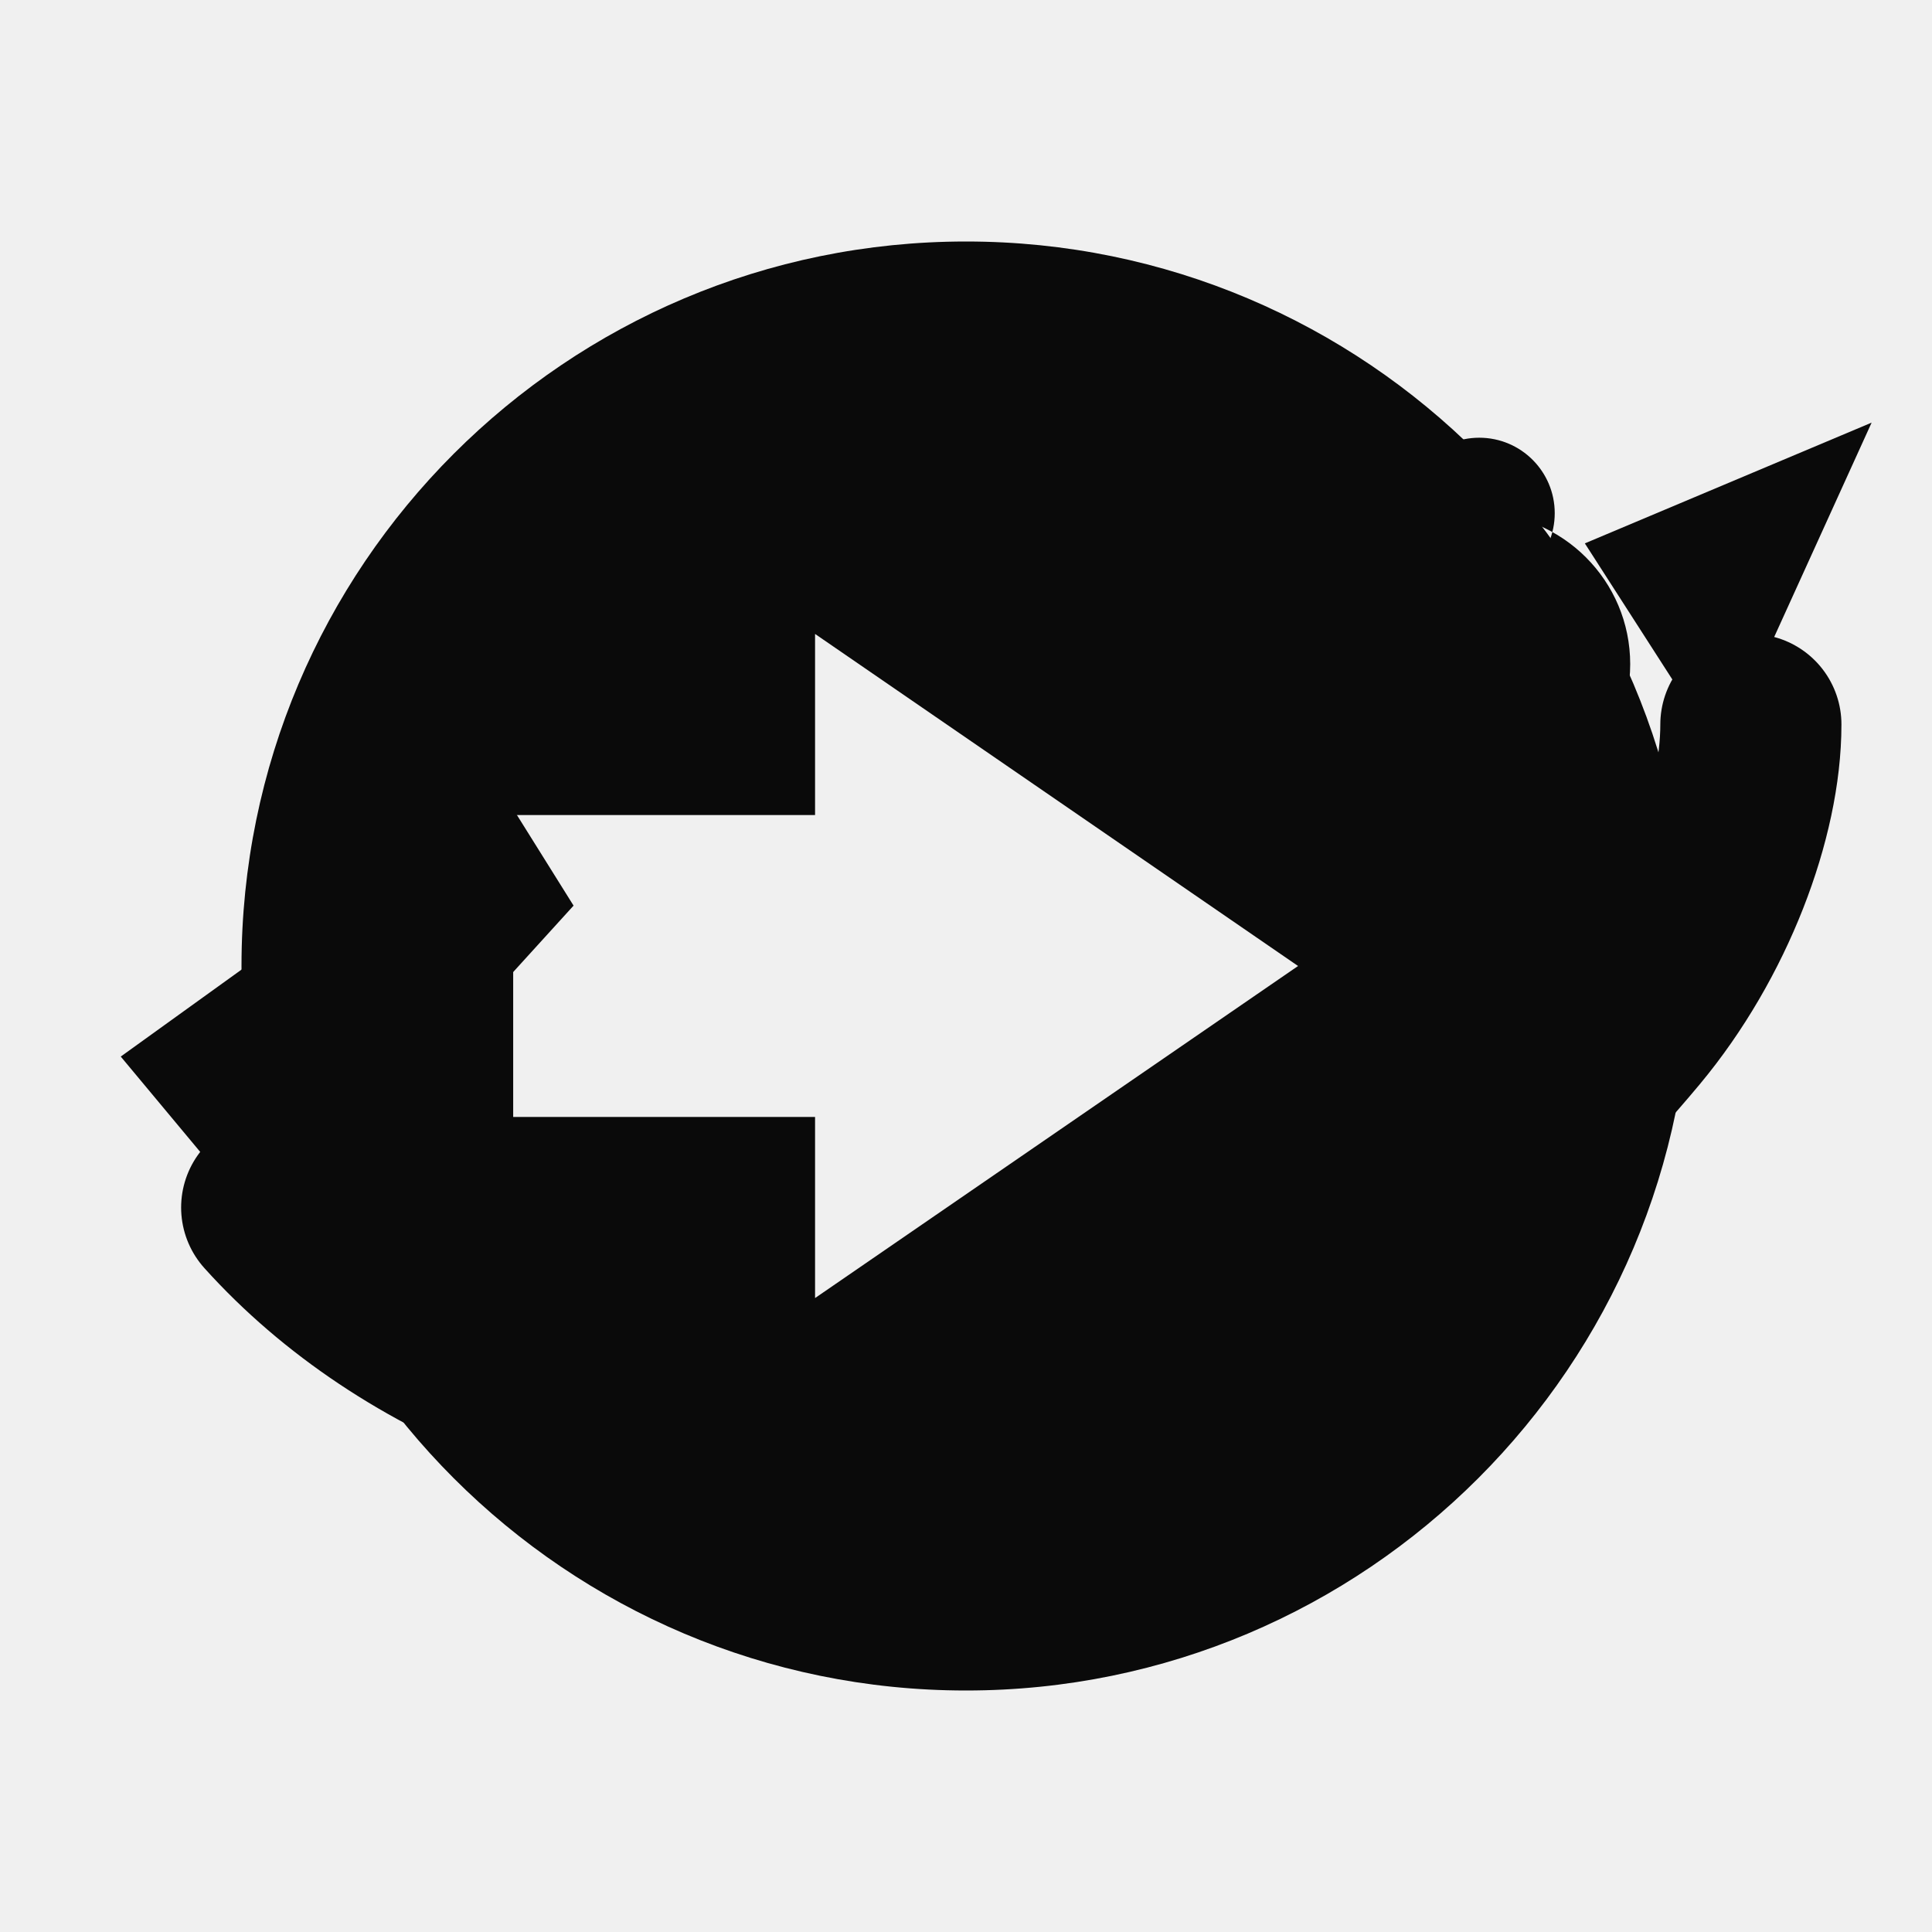
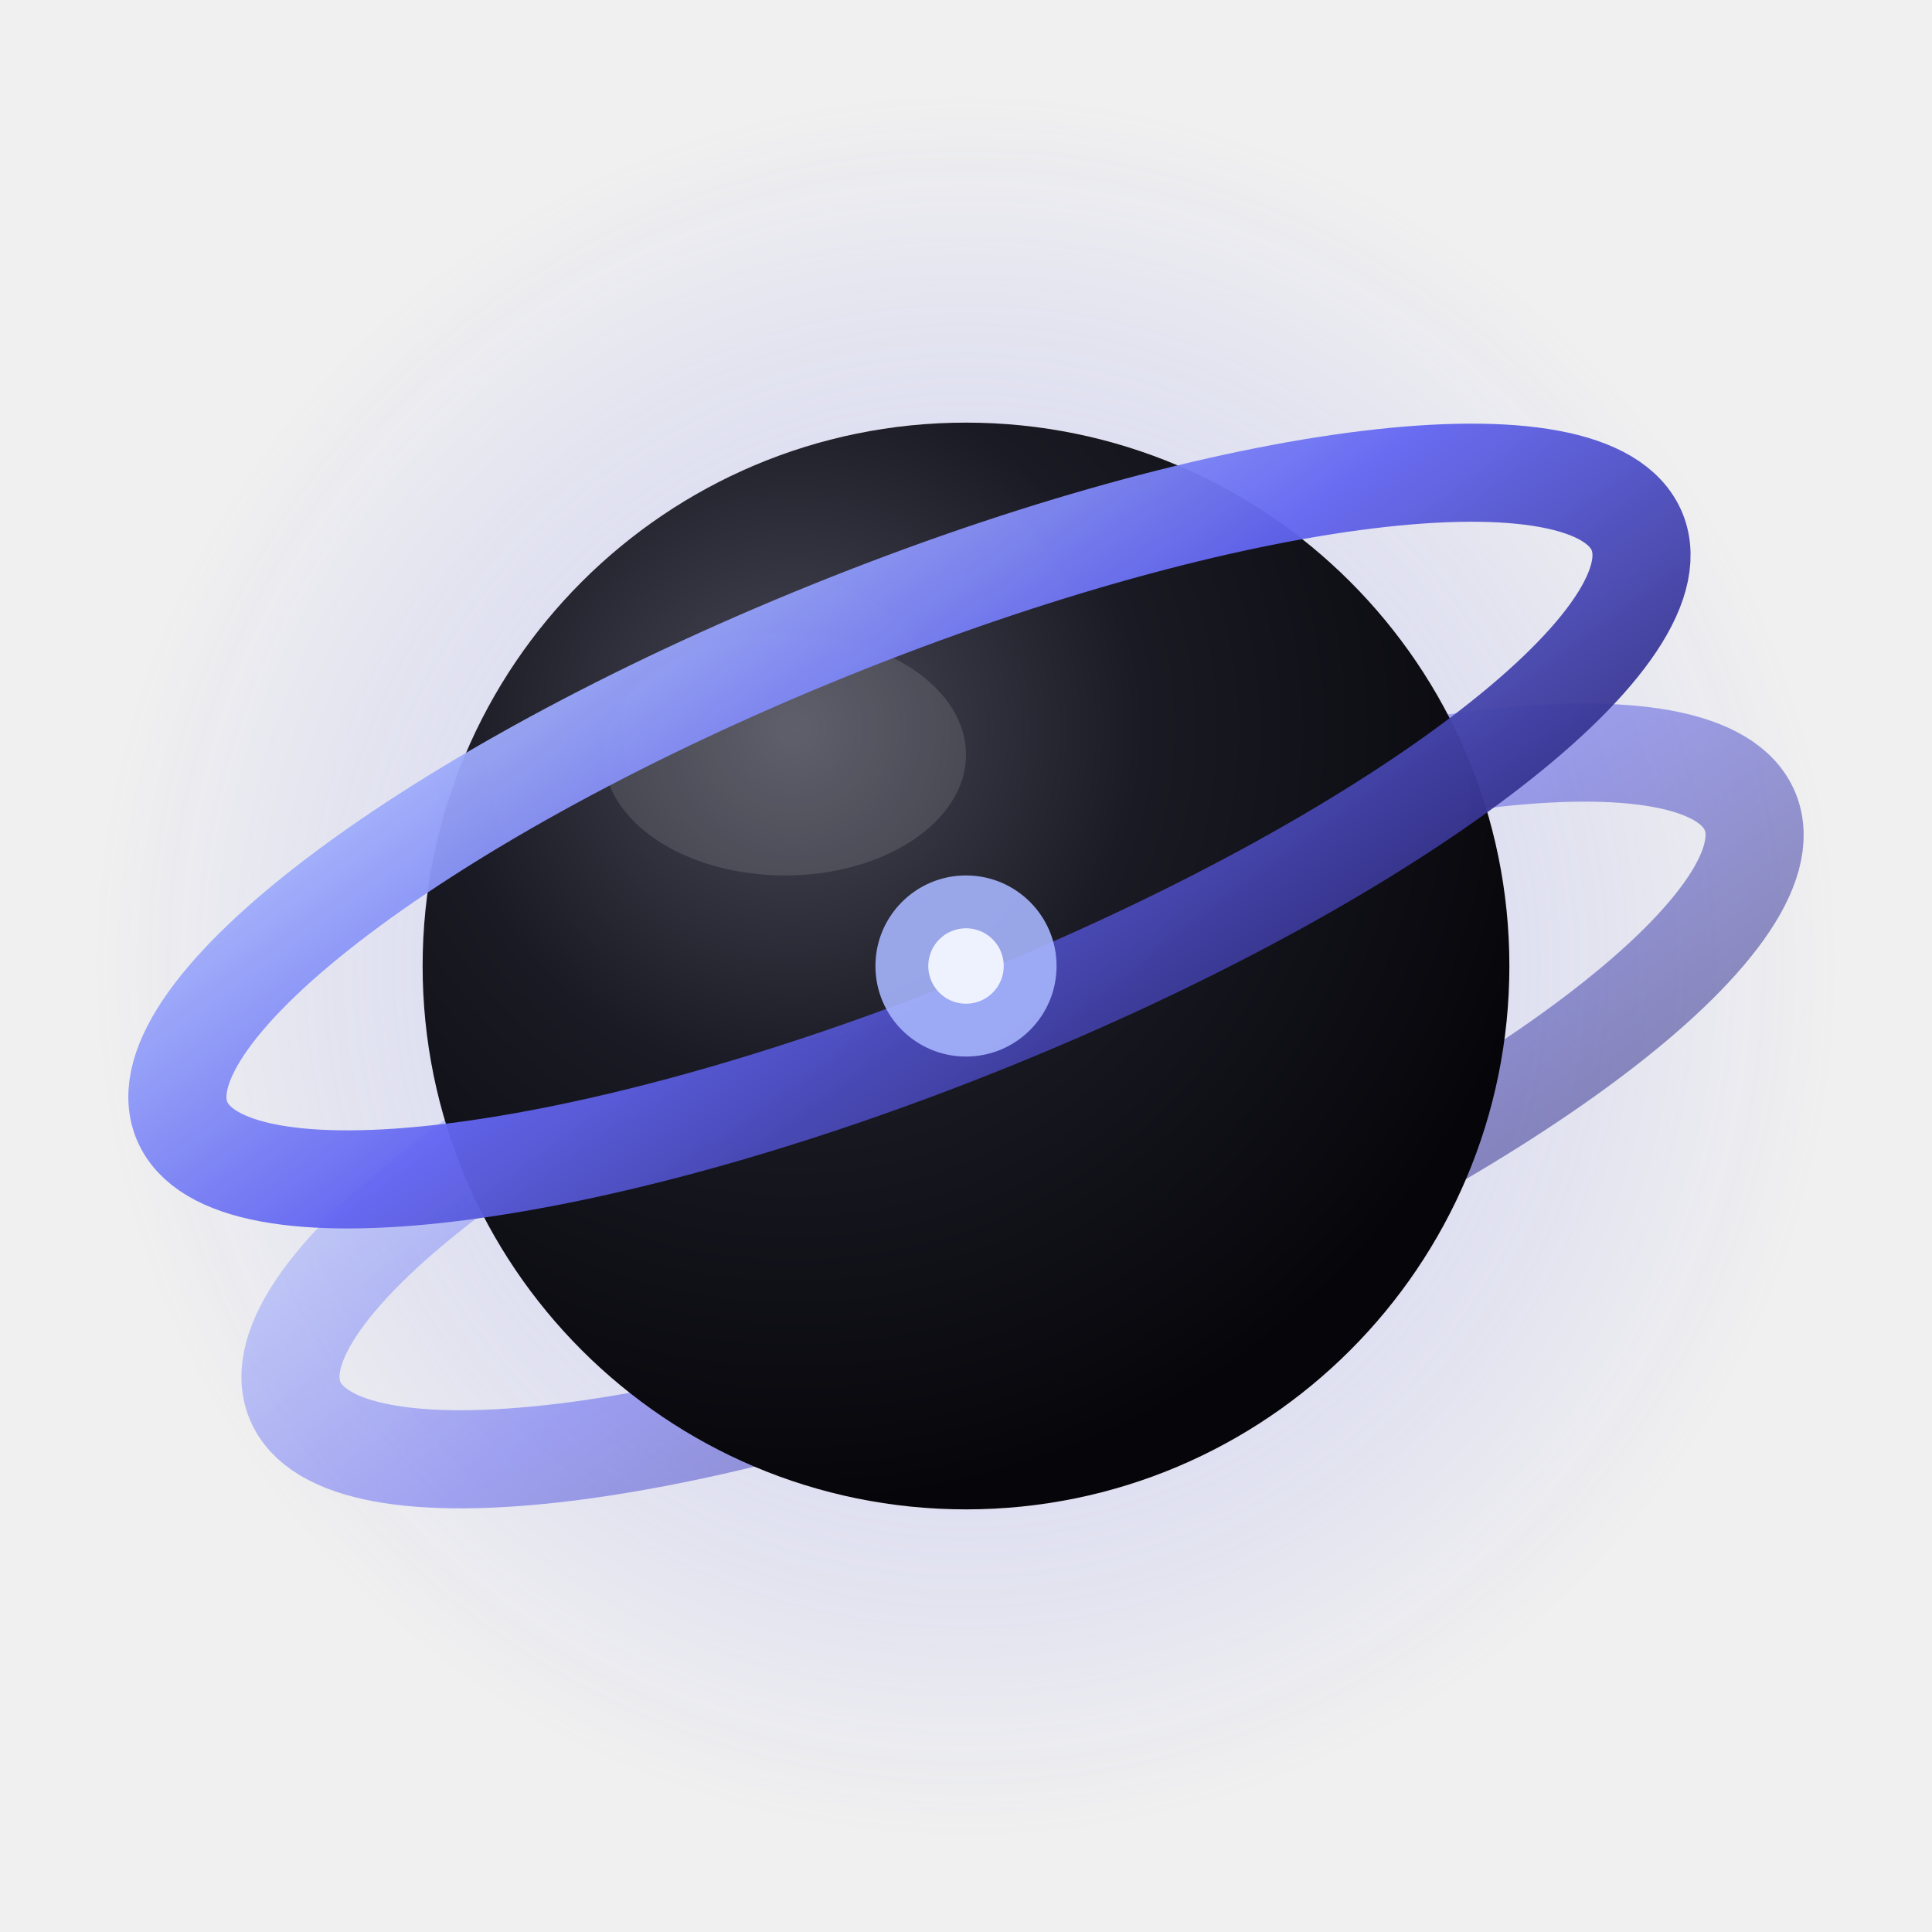
- <svg xmlns="http://www.w3.org/2000/svg" viewBox="0 0 128 128" width="128" height="128">
-   <g fill="#0A0A0A">
-     <path fill-rule="evenodd" d="       M64 16       C37.5 16 16 37.5 16 64       S37.5 112 64 112       S112 90.5 112 64       S90.5 16 64 16       Z       M34 54       H54       V42       L86 64       L54 86       V74       H34       Z     " />
-     <path d="M8 70 L33 52 L38 60 L18 82 Z" />
-     <path fill-rule="evenodd" d="       M98 34       a10 10 0 1 0 0.01 0       Z       M98 39       a5 5 0 1 1 0.01 0       Z     " />
-     <path d="M105 36 L124 28 L114 50 Z" />
-   </g>
-   <path d="M18 80 C36 100 78 104 108 68 C113 62 116 54 116 48" fill="none" stroke="#0A0A0A" stroke-width="12" stroke-linecap="round" />
+ <svg xmlns="http://www.w3.org/2000/svg" viewBox="0 0 128 128" width="128" height="128" fill="none">
+   <defs>
+     <linearGradient id="ringL" x1="8%" y1="0%" x2="100%" y2="100%">
+       <stop offset="0%" stop-color="#a5b4fc" />
+       <stop offset="45%" stop-color="#6366f1" />
+       <stop offset="100%" stop-color="#312e81" />
+     </linearGradient>
+     <radialGradient id="sphereL" cx="34%" cy="28%" r="72%">
+       <stop offset="0%" stop-color="#4a4a58" />
+       <stop offset="45%" stop-color="#1a1a24" />
+       <stop offset="100%" stop-color="#06060a" />
+     </radialGradient>
+     <radialGradient id="glowL" cx="50%" cy="50%" r="50%">
+       <stop offset="0%" stop-color="#818cf8" stop-opacity="0.35" />
+       <stop offset="100%" stop-color="#6366f1" stop-opacity="0" />
+     </radialGradient>
+   </defs>
+   <circle cx="64" cy="64" r="58" fill="url(#glowL)" />
+   <ellipse cx="64" cy="74" rx="52" ry="14" fill="none" stroke="url(#ringL)" stroke-width="6.5" transform="rotate(-22 64 64)" opacity="0.55" />
+   <circle cx="64" cy="64" r="36" fill="url(#sphereL)" />
+   <ellipse cx="52" cy="50" rx="12" ry="8" fill="#ffffff" opacity="0.12" />
+   <ellipse cx="64" cy="54" rx="52" ry="14" fill="none" stroke="url(#ringL)" stroke-width="6.5" transform="rotate(-22 64 64)" opacity="0.95" />
+   <circle cx="64" cy="64" r="6" fill="#a5b4fc" opacity="0.9" />
+   <circle cx="64" cy="64" r="2.5" fill="#eef2ff" />
</svg>
